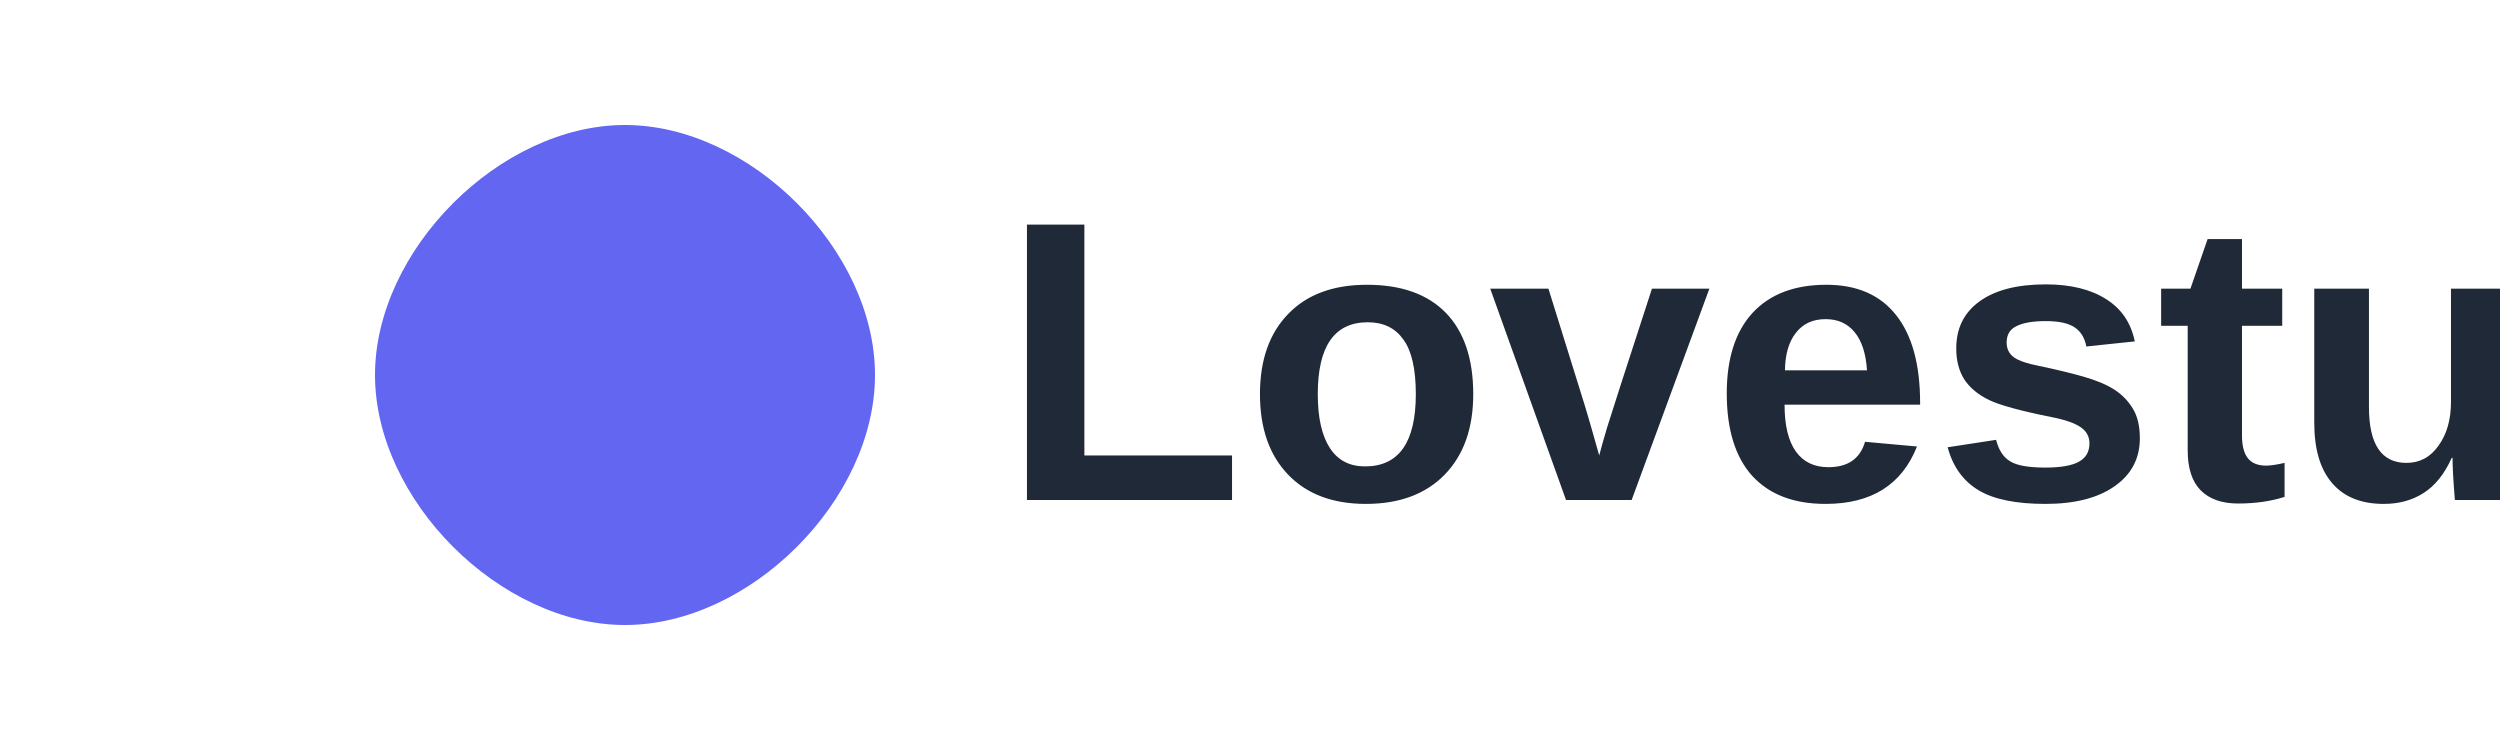
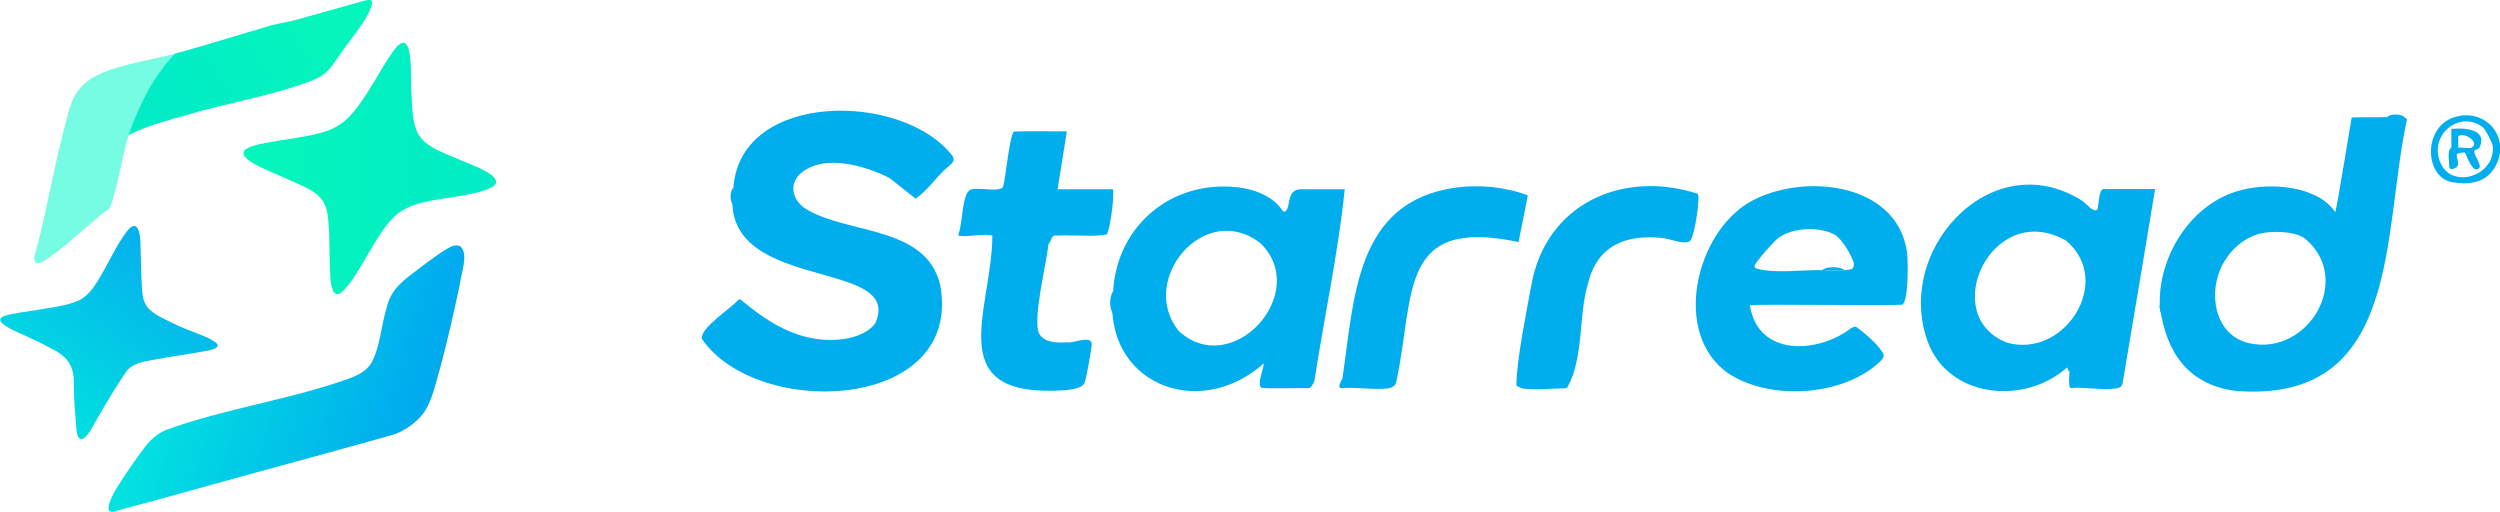
- <svg xmlns="http://www.w3.org/2000/svg" viewBox="0 0 100 30" fill="none">
-   <path d="M15 15C15 10 20 5 25 5C30 5 35 10 35 15C35 20 30 25 25 25C20 25 15 20 15 15Z" fill="#6366F1" />
-   <text x="40" y="20" font-family="Arial, sans-serif" font-size="16" font-weight="bold" fill="#1F2937">Lovestu</text>
+ <svg xmlns="http://www.w3.org/2000/svg" xmlns:xlink="http://www.w3.org/1999/xlink" id="_图层_2" version="1.1" viewBox="0 0 1264.2 258.9">
+   <defs>
+     <style>
+       .st0 {
+         fill: url(#_未命名的渐变_6);
+       }
+ 
+       .st1 {
+         fill: #75fce2;
+       }
+ 
+       .st2 {
+         fill: url(#_未命名的渐变_201);
+       }
+ 
+       .st3 {
+         fill: url(#_未命名的渐变_21);
+       }
+ 
+       .st4 {
+         fill: url(#_未命名的渐变_20);
+       }
+ 
+       .st5 {
+         fill: #00aeee;
+       }
+     </style>
+     <linearGradient id="_未命名的渐变_6" data-name="未命名的渐变 6" x1="188.6" y1="-1388.7" x2="315.7" y2="-1426.4" gradientTransform="translate(-105 -1215) scale(1 -1)" gradientUnits="userSpaceOnUse">
+       <stop offset="0" stop-color="#02e2e0" />
+       <stop offset="1" stop-color="#00aaef" />
+     </linearGradient>
+     <linearGradient id="_未命名的渐变_20" data-name="未命名的渐变 20" x1="123.1" y1="85.1" x2="250.9" y2="85.1" gradientUnits="userSpaceOnUse">
+       <stop offset="0" stop-color="#04f6bc" />
+       <stop offset="1" stop-color="#02ecc6" />
+     </linearGradient>
+     <linearGradient id="_未命名的渐变_201" data-name="未命名的渐变 20" x1="167.9" y1="255.4" x2="85.6" y2="200.5" gradientTransform="translate(0 260) scale(1 -1)" xlink:href="#_未命名的渐变_20" />
+     <linearGradient id="_未命名的渐变_21" data-name="未命名的渐变 21" x1="90.8" y1="138.8" x2="25.5" y2="53.3" gradientTransform="translate(0 260) scale(1 -1)" gradientUnits="userSpaceOnUse">
+       <stop offset="0" stop-color="#06acee" />
+       <stop offset="1" stop-color="#00dee1" />
+     </linearGradient>
+   </defs>
+   <path class="st5" d="M370.9,94.4c4.1-48.8,86-47.8,110.7-15.6,2.4,3.4-2.4,5.1-5.1,8.2-2.5,2.5-9,10.6-13.3,13.3-.4.2-.5,0-1.3-.7-3.2-2.5-8.7-6.9-12.1-9.6-12-6.1-33.7-12.7-45.4-1.9-5.9,5.7-3.3,14.3,4.4,18.3,21.3,12,59.6,8.2,66.6,37.6,12,64.1-92.7,68.3-120.5,27.3-.9-5.4,14.3-15,18.5-19.7.4-.4.7-.3,1.2,0,14.5,12,30.1,21.9,50,20.1,6.6-.6,14.1-3,18-8.2,15.3-33.9-81.3-14.3-71.6-69.1Z" />
+   <path class="st5" d="M1206.9,59.3c3.2-.8,7.7-1.6,10.3,1-12.7,57-2.4,143.8-86.4,137.4-23.7-3-35.3-18.6-38.6-42.6-1.2-25.5,16-52.9,41.6-59.1,14.6-3.7,38.2-2.1,47.1,11.3.8-1.9,7.9-46.1,8.3-47.9,5.8-.2,11.9,0,17.7-.2h0ZM1165.4,120.5c-5.4-3.8-17.4-3.9-23.7-2.1-7.2,2.3-12.9,7.3-16.5,13.2-9.2,14.2-6.3,38,12.4,42,29.8,6.4,52.7-32.7,27.8-53.1Z" />
+   <path class="st5" d="M1045.2,185.9c-20.7,18.4-57.2,15.8-69.3-10.4-20.1-47.2,30.5-103.4,77-74,1.9,1.3,5.9,6.4,7.7,4.4.6-1.3.6-10.6,3.3-10.3h25.9c-.4,2.8-13,78-16.3,97.3-.2,2.3-1.2,3.2-3.4,3.5-6.5,1.1-15.8-.8-22.8-.2-1.7.4-.8-8.5-.6-9.8.2-2-.4-1.9-1.5-.6h0ZM1044.8,121.7c-37.5-21.3-65.2,38.1-29.8,51.6,29,8.1,54.1-31.1,29.8-51.6Z" />
+   <path class="st5" d="M562.9,147.1c2-33.1,29.6-56.1,62.8-52.4,8.4.9,17.9,4.4,22.8,11.7,1,1.8,2.5-.5,2.8-1.7,1-4.6,1-9.2,7.3-9,1.8,0,16.2,0,21.4,0-3.3,32.4-10.4,64.6-15.3,96.8-.4,1.4-1.7,3.6-3,3.8-2.6-.2-20.4.4-23.8-.2-2.5-1.4,1.2-10.1,1.2-12.4-33.2,29.8-82.2,9.8-76.2-36.7h0ZM637.4,123c-28.4-22-62,18.7-41.4,44.3,26.9,25,67.2-19.1,41.4-44.3Z" />
+   <path class="st5" d="M884.9,154.5c4.1,25.8,34,24.5,51.1,11.5,1.4-.6,1.8-1.1,2.6-.7,3.4,2.3,10.9,8.7,13.1,12.5,2.3,2.9-.9,4.9-3,6.8-18.6,15.7-53.7,17.9-74.6,4.3-28.8-19.9-16.8-70.9,10.8-86.8,26.1-14.8,74.1-10.3,79.4,25.1.6,4.6.9,24.2-2.2,26.8-1.9.8-75.1-.4-77.2.4h0c0,.1,0,.1,0,.1ZM921.3,136.6c4.9,0,9.9.5,14.6-.4,1.5-.4,1.7-1.9,1.5-3.4-1.7-4.7-4.9-10-8.6-13.5-8-5.3-25-4.6-31.6,3-2.7,2.7-6.3,6.8-8.4,9.6-1.1,1.7-2.3,2.6-.9,3.8,9.6,2.8,23,.7,33.4.9h0Z" />
+   <path class="st0" d="M233.2,125c3.6,4,0,13.3-.7,18.8-2.7,13.1-6.3,28.9-9.9,42.2-2.4,8.1-4.3,18.1-9.4,24.1-3.6,4.2-8.9,7.9-14,9.6-14.7,4.3-65.9,18.1-94.6,26.1-15.8,4.4-34.7,9.6-47,12.9-5.7,1.3-1-7.9,1.1-11.4,4.3-7,10-15.3,14.8-21.5,2.8-3.6,6.2-6.6,10.3-8.3,29.5-10.9,63-15.4,92.2-25.9,4.8-1.7,9.5-4,12-8.4,4.2-7.9,4.8-18.8,7.5-27.5,1.9-8.3,6.8-12.6,13.1-17.4,4.6-3.5,10.1-7.7,14.4-10.6,4.3-2.6,7-4.8,10.1-2.9h0c0,0,0,0,0,0Z" />
+   <path class="st5" d="M501.9,119.2c-3.4-1.4-14.9,1.1-17.4-.2,2.6-6.5,1.7-21.6,6.6-23.2,3.9-.8,8.9.3,12.9,0,1.5-.1,2.8-.5,3.2-1.2,1.4-4.7,3.3-26.4,5.6-28.1,7.9-.3,17.6,0,25.8-.1,1,0,.9-.2.8.6-1.4,8.6-3.3,20.6-4.6,28.7,1.3,0,25.8,0,28,0,.8,3.9-1.4,18.8-2.8,22.3-.2.3-.2.5-.6.6-2.7.5-5.6.6-8.4.6-5.8,0-11.6-.3-17.3-.1-2.3,0-3.2,2.4-3.5,4.4-1.1,10.1-7.9,37.1-4.9,44.8,2.3,4.9,8.6,5.1,14,4.8,3.4.7,11.8-3.7,12.8.6,0,2.2-2.8,18-3.7,20.1-1.5,2.4-4.9,2.9-9.4,3.5-63.5,4.5-37.8-39-37.1-78.1h0Z" />
+   <path class="st5" d="M769.5,196.3c-.6-.2-2.2-.9-2.7-1.4.2-13.6,4.9-35.9,7.5-50.4,7.2-41.2,45.8-58.9,84.3-46.5,1.2,2.3-1.6,21-3.9,23.8-3,2.3-10.6-1.3-14.6-1.5-18.3-1.8-32.5,4.1-37.1,23.1-4.8,15.8-2,37.3-10.4,52.5-.5.4-1,.4-1.6.5-6.4,0-15.6,1-21.5,0h0Z" />
+   <path class="st5" d="M678.8,191.6c6.1-40.9,6.5-89.5,57.1-96.7,12.1-1.7,25.4-.4,36.7,3.9-.2,1.2-4.3,21.6-4.7,23.6-61-12.9-52.3,26.3-61.8,70.6-.2,2-2.3,3.1-3.9,3.3-1.6-.1-18.1-.4-23.6-.8-.7-1-.2-2.9.2-4h0Z" />
+   <path class="st5" d="M1244,58.5c14.7-2.1,25,11.8,18.1,25.2-4.4,8.6-12.9,9.9-21.8,8.5-15.2-2.4-15.3-30.9,3.7-33.6ZM1255.6,64.4c-11.9-9.2-28,4.2-21.3,18.4,6,12.8,27.3,6.3,26.3-8.7-.1-1.7-3.8-8.8-5-9.6Z" />
+   <path class="st5" d="M678.7,191.7c0,3.4-.9,3.3,2.9,3.4,6.4.5,14.1-1.3,20.2,1,.4.1.5.3,0,.3-7.2.9-16.2-.8-23.6-.1-2.1-.4,0-3.6.5-4.6h0Z" />
+   <path class="st5" d="M562.9,158.9c-2-3.1-2-8.7,0-11.7-.1,3.8-.2,7.9,0,11.7h0Z" />
+   <path class="st4" d="M250.9,91.9c-.6-5-15.1-9.4-19.7-11.7-20.3-8-22.3-10.9-23.1-32.5-.8-5.4,1.8-35.2-8.1-23.3-5.5,7.1-10.4,16.9-15.6,24.5-10.1,15.3-15.5,17.6-34.4,20.8-6.2,1.1-13.2,1.9-19.2,3.3-3,.9-8.9,2-7.4,5.6,2.5,3.4,6.3,4.9,11.3,7.3,5.5,2.5,11.1,4.8,16.5,7.3,11.8,5.1,14.4,9.2,15,20.6.4,5.7.4,11.5.5,17.3.3,6.6,0,11.8,1.8,16.1,2.1,3.5,4.9.4,8.2-3.8,7.4-9.7,13.2-23.8,21.7-32.9,4.7-5,11.1-7.3,17.7-8.6,6.6-1.9,33.6-3.7,34.9-9.8h0c0,0,0,0,0,0Z" />
+   <path class="st5" d="M370.9,103.9c-2.1-2.5-1.8-6.8,0-9.4-.1,3-.2,6.3,0,9.3,0,0,0,0,0,0Z" />
+   <path class="st5" d="M1216.2,59.4c-1.5-.5-7,0-9.4,0,1.8-2,7.5-2,9.4,0Z" />
+   <path class="st5" d="M502,124.9c0-1.9,0-3.9,0-5.8,2.2.8,1.4,4.4,0,5.8Z" />
+   <path class="st5" d="M532.5,119.1l-2.3,4.7c.2-1.5-.2-3.2,0-4.7.8,0,1.6,0,2.3,0h0Z" />
+   <path class="st5" d="M1093.2,160.1c-.3-1.9-1.1-2.6-1.2-5.9,1.9,1,1.1,4,1.2,5.9Z" />
+   <path class="st5" d="M1046.4,188.2l-1.2-2.3c.6-.6.9-2.4,2.3-2.3.9,1.9-1.1,4-1.2,4.7h0Z" />
+   <path class="st5" d="M932.9,136.6c-3.8.3-7.9,0-11.7,0,3-2,8.7-2,11.7,0h0s0,0,0,0Z" />
+   <path class="st1" d="M43.9,41.3c-7.8,6.4-8.8,13.6-11.2,22.7-5.8,21.6-9.2,44-15.3,65.6-.5,6.5,4.7,2.4,7.6.5,10.5-7.1,20.1-17.4,30.5-24.8,4.4-11.8,5.8-24.6,9.4-36.6,0,0,0-.2,0-.2,0,0,0,0,.1,0,0,0,3.7-9.1,10.1-22,4.1-8.2,13.4-19.3,13.4-19.3-13.2,3.4-35.4,6.5-44.7,14.2h0Z" />
+   <path class="st2" d="M188.1,1c-.2-1.4-1.8-1.2-4.8-.4-7,2-21.9,6.2-30.2,8.5-5.4,1.7-10.2,2.3-15.8,3.7l-38.4,11.4c-2.8.8-5.5,1.6-8.2,2.3-.7.2-1.3.4-2.1.5,0,0-6.6,6.7-12.6,16.8-6.2,10.6-11,24.5-11,24.5,8.7-4.5,20.2-7.5,29.2-10.1,20.8-6.2,42.5-9.5,62.8-17.2,2.1-.8,3.9-1.6,5.8-2.8,3.4-2.2,5.8-5.8,8-9.1,3.6-5.4,8.8-11.6,12.6-17.4,1.9-2.8,5.1-8.5,4.7-10.8h0Z" />
+   <path class="st3" d="M108.7,173c-1.5-1.2-3.6-2.2-5.5-3-5.4-2.1-11.4-4.3-17.1-7.2-4.3-2.2-9.8-4.4-12.3-8.6-1.5-2.5-1.8-5.4-2-8.3-.5-7.7-.5-15.6-.8-23.4-.1-3.9-1.2-12-6.3-6.2-6,7.6-9.9,17.2-15.2,25.6-2.5,4.1-5.4,8-9.8,10.1-6.7,2.9-14.6,3.6-22,4.9-4.1.6-8,1.2-11.1,1.8-3.5.6-6.1,1.4-6.4,2.7-.8,1.6,4.1,4.5,6.5,5.6,6.4,3,12.6,5.6,18.6,8.9,8.4,4.1,12.2,8.5,12,18.1,0,7,.6,13.7,1.1,20.4.2,2,.3,4.4,1,6.2,1.8,4,5.2-1.1,6.4-3,5-8.9,11.7-20.4,17.7-29.2,2.8-4.1,7.1-5.1,11.7-6,9.1-1.8,22.6-3.7,30-5.1,2.6-.5,6.9-1.7,3.8-4.2h-.1c0,0,0,0,0,0Z" />
+   <path class="st5" d="M1239.6,74.6c0-3.1,0-6.3,0-9.4,6.4-.7,18.3,0,14.4,9.1-.6,1.4-2.7,1.4-2.8,2.1-.2,2.2,4,7.1,2.4,8.7-3.3,3.2-6.5-7.3-7.2-8-.2-.1-3.6.2-4,.9-.7,1.5,2.4,5.6-1.1,7.1s-2.7-1.4-2.9-3.5l1.2-7h0ZM1250,74.5c3.9-2.3-3.3-7.8-6.9-5.7v5.9c1.8-.3,5.7.6,6.9-.1Z" />
+   <path class="st5" d="M1238.4,81.6c-.2-2.1-.6-5.9,1.2-7,0,2.2.8,5.8-1.2,7Z" />
</svg>
